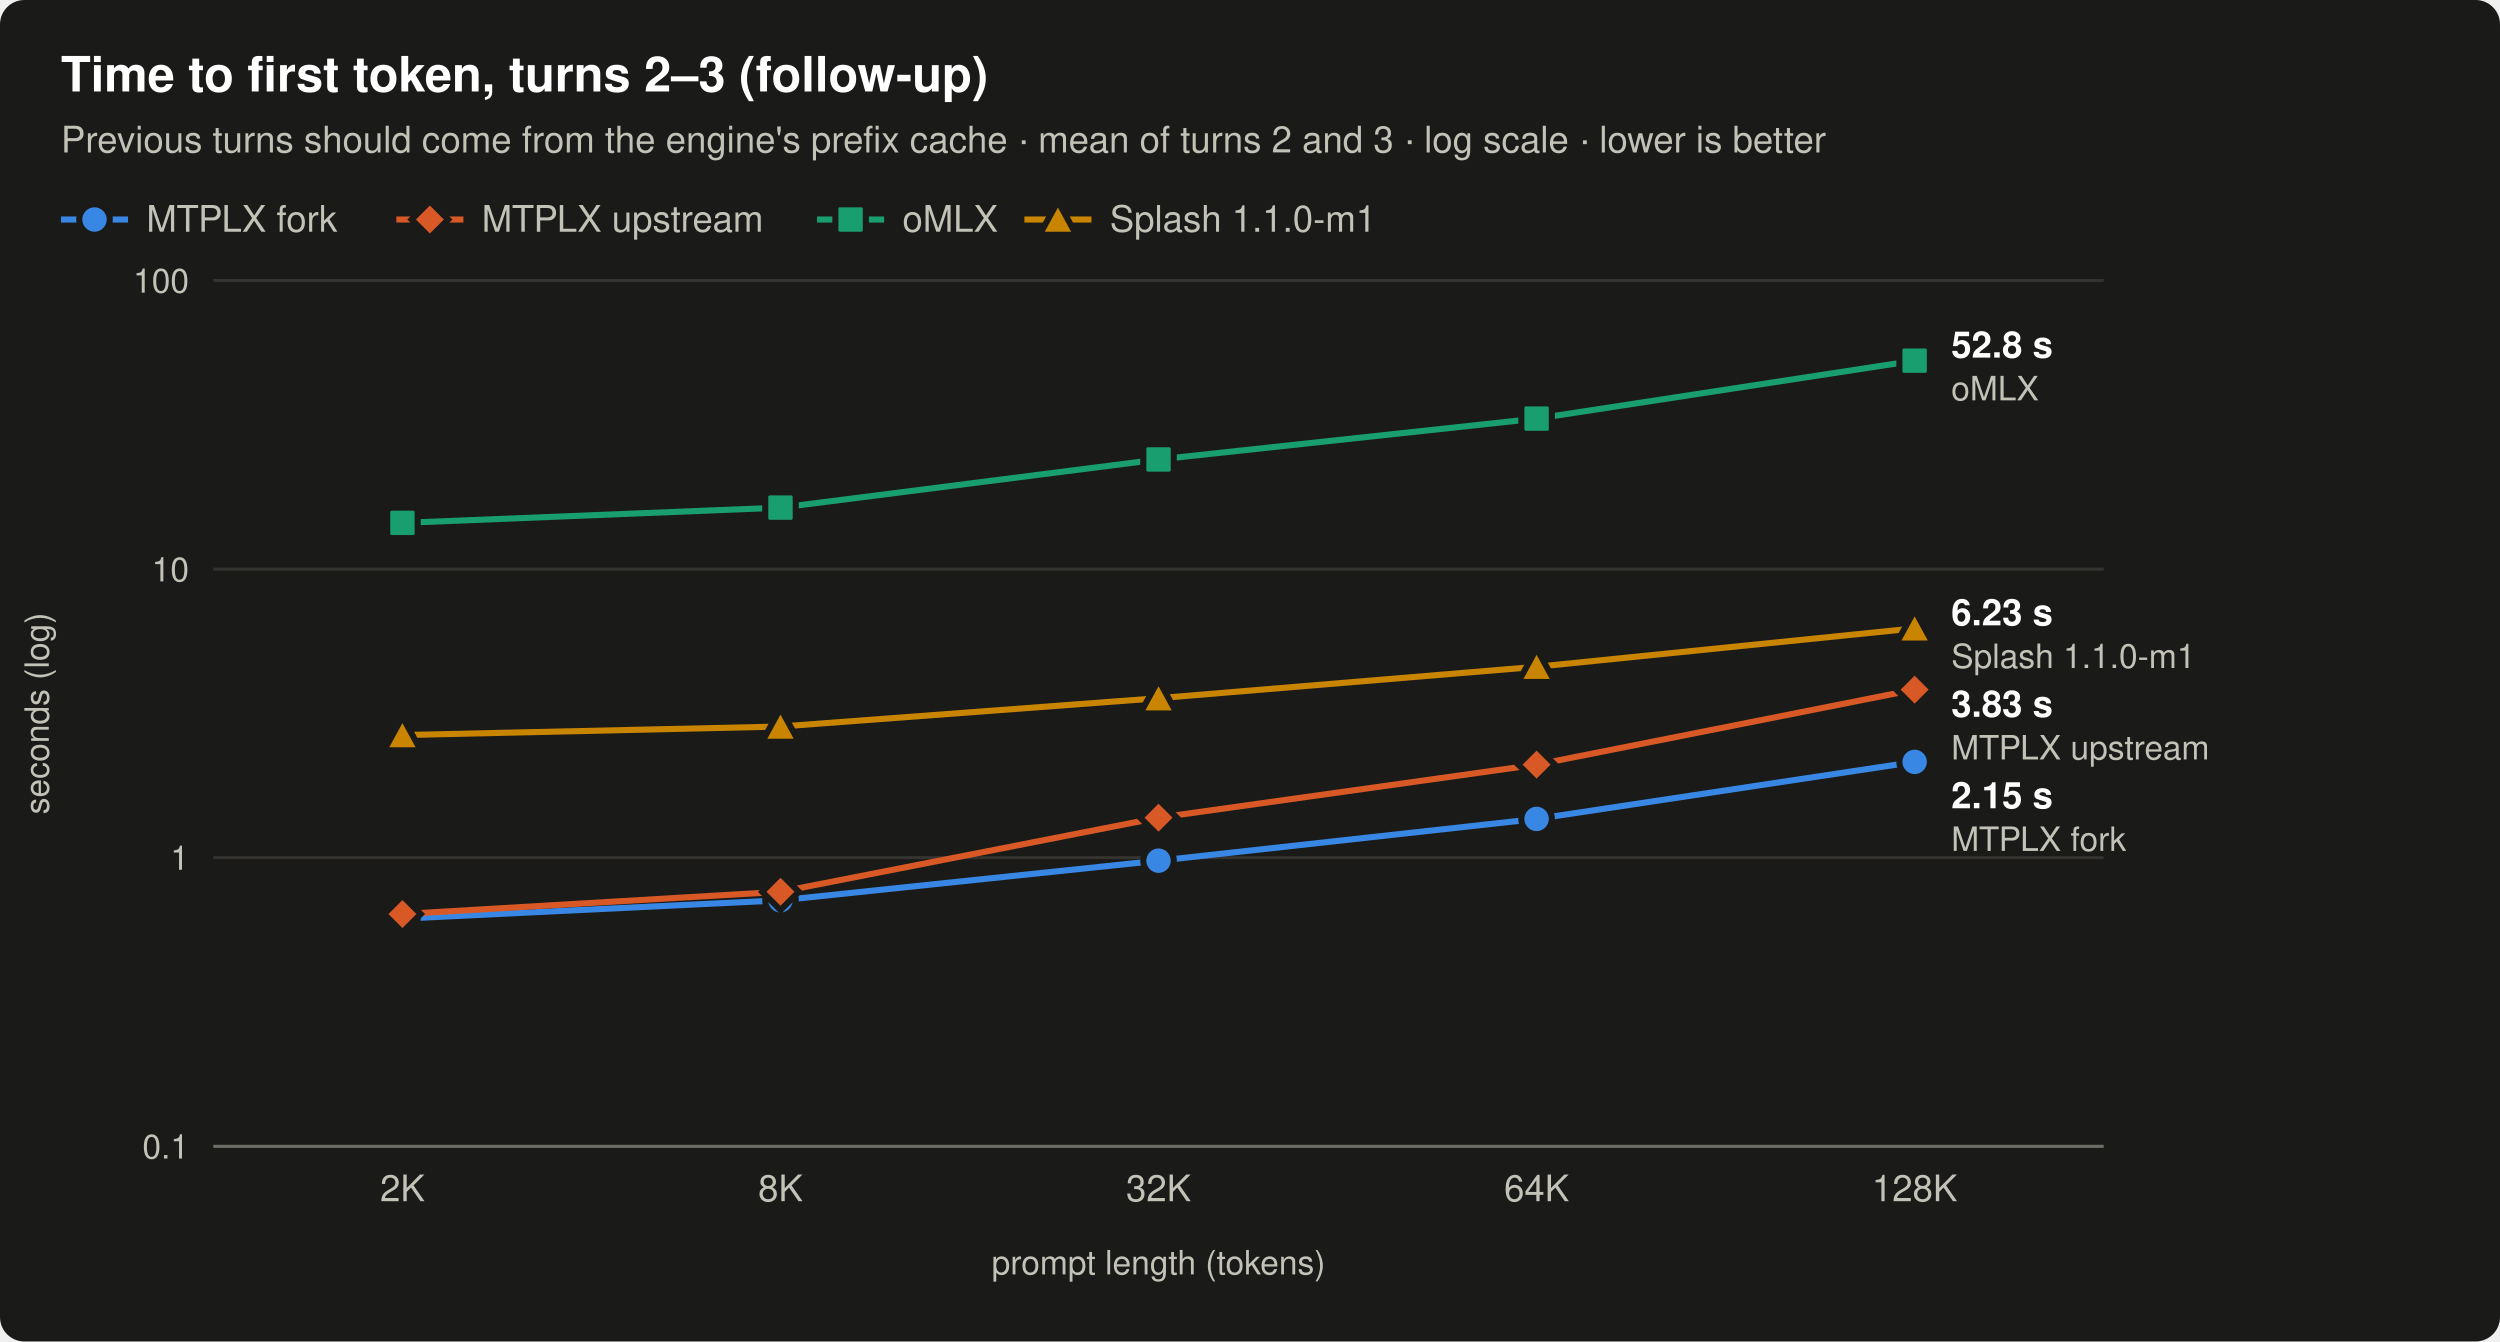
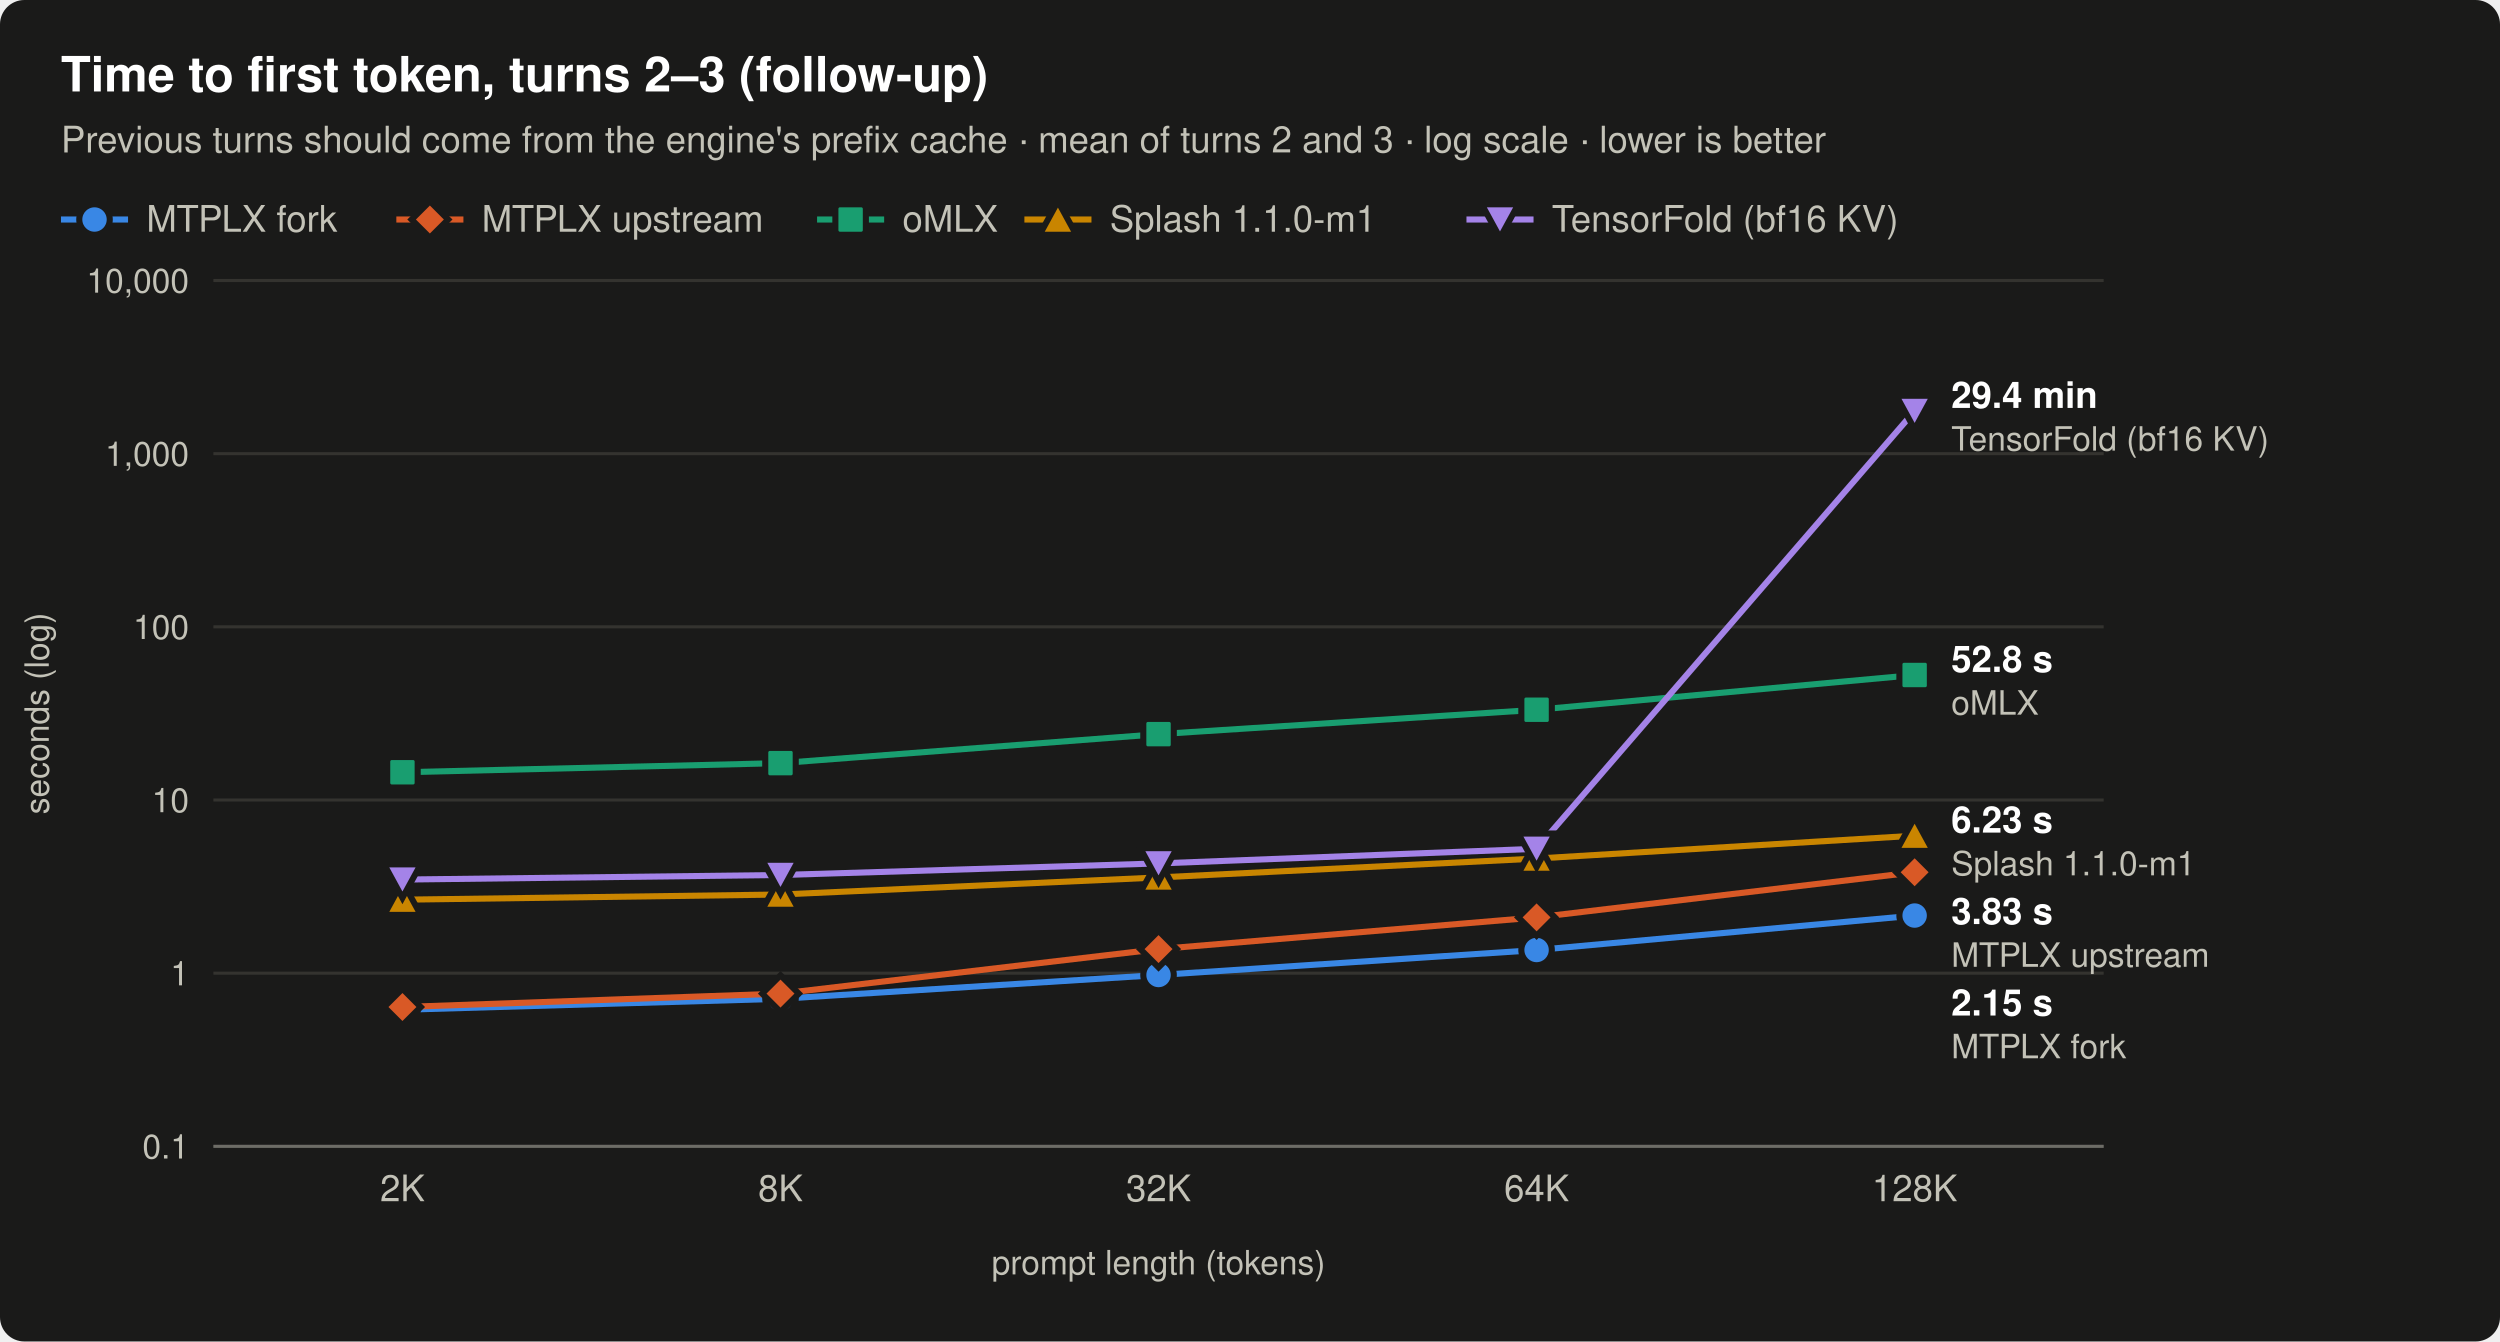
<svg xmlns="http://www.w3.org/2000/svg" viewBox="0 0 820 440" width="820" height="440" role="img" aria-label="Time to first token, turns 2–3 (follow-up)" font-family="-apple-system,BlinkMacSystemFont,Segoe UI,Helvetica,Arial,sans-serif">
  <rect width="820" height="440" rx="8" fill="#1a1a19" />
  <text x="20" y="30" fill="#ffffff" font-size="16" font-weight="600">Time to first token, turns 2–3 (follow-up)</text>
  <text x="20" y="50" fill="#c3c2b7" font-size="12">Previous turns should come from the engine's prefix cache · mean of turns 2 and 3 · log scale · lower is better</text>
  <line x1="20" x2="42" y1="72" y2="72" stroke="#3987e5" stroke-width="2" />
  <circle cx="31" cy="72" r="5" fill="#3987e5" stroke="#1a1a19" stroke-width="2" />
  <text x="48" y="76" fill="#c3c2b7" font-size="12">MTPLX fork</text>
  <line x1="130" x2="152" y1="72" y2="72" stroke="#d95926" stroke-width="2" />
  <path d="M141 66L147 72L141 78L135 72Z" fill="#d95926" stroke="#1a1a19" stroke-width="2" />
  <text x="158" y="76" fill="#c3c2b7" font-size="12">MTPLX upstream</text>
  <line x1="268" x2="290" y1="72" y2="72" stroke="#199e70" stroke-width="2" />
  <rect x="274" y="67" width="10" height="10" rx="1.5" fill="#199e70" stroke="#1a1a19" stroke-width="2" />
  <text x="296" y="76" fill="#c3c2b7" font-size="12">oMLX</text>
  <line x1="336" x2="358" y1="72" y2="72" stroke="#c98500" stroke-width="2" />
  <path d="M347 66L353 77L341 77Z" fill="#c98500" stroke="#1a1a19" stroke-width="2" />
  <text x="364" y="76" fill="#c3c2b7" font-size="12">Splash 1.1.0-m1</text>
+   <line x1="481" x2="503" y1="72" y2="72" stroke="#a483e8" stroke-width="2" />
+   <path d="M492 78L498 67L486 67Z" fill="#a483e8" stroke="#1a1a19" stroke-width="2" />
+   <text x="509" y="76" fill="#c3c2b7" font-size="12">TensorFold (bf16 KV)</text>
  <line x1="70" x2="690" y1="376.0" y2="376.0" stroke="#34332f" />
  <text x="62" y="380.0" fill="#c3c2b7" font-size="11" text-anchor="end">0.1</text>
-   <line x1="70" x2="690" y1="281.3" y2="281.3" stroke="#34332f" />
-   <text x="62" y="285.3" fill="#c3c2b7" font-size="11" text-anchor="end">1</text>
-   <line x1="70" x2="690" y1="186.7" y2="186.7" stroke="#34332f" />
-   <text x="62" y="190.7" fill="#c3c2b7" font-size="11" text-anchor="end">10</text>
+   <line x1="70" x2="690" y1="319.2" y2="319.2" stroke="#34332f" />
+   <text x="62" y="323.2" fill="#c3c2b7" font-size="11" text-anchor="end">1</text>
+   <line x1="70" x2="690" y1="262.4" y2="262.4" stroke="#34332f" />
+   <text x="62" y="266.4" fill="#c3c2b7" font-size="11" text-anchor="end">10</text>
+   <line x1="70" x2="690" y1="205.6" y2="205.6" stroke="#34332f" />
+   <text x="62" y="209.6" fill="#c3c2b7" font-size="11" text-anchor="end">100</text>
+   <line x1="70" x2="690" y1="148.8" y2="148.8" stroke="#34332f" />
+   <text x="62" y="152.8" fill="#c3c2b7" font-size="11" text-anchor="end">1,000</text>
  <line x1="70" x2="690" y1="92.0" y2="92.0" stroke="#34332f" />
-   <text x="62" y="96.0" fill="#c3c2b7" font-size="11" text-anchor="end">100</text>
+   <text x="62" y="96.0" fill="#c3c2b7" font-size="11" text-anchor="end">10,000</text>
  <line x1="70" x2="690" y1="376" y2="376" stroke="#6d6c66" />
  <text x="132.0" y="394" fill="#c3c2b7" font-size="12" text-anchor="middle">2K</text>
  <text x="256.0" y="394" fill="#c3c2b7" font-size="12" text-anchor="middle">8K</text>
  <text x="380.0" y="394" fill="#c3c2b7" font-size="12" text-anchor="middle">32K</text>
  <text x="504.0" y="394" fill="#c3c2b7" font-size="12" text-anchor="middle">64K</text>
  <text x="628.0" y="394" fill="#c3c2b7" font-size="12" text-anchor="middle">128K</text>
  <text x="380.0" y="418" fill="#c3c2b7" font-size="11" text-anchor="middle">prompt length (tokens)</text>
  <text x="16" y="234.0" fill="#c3c2b7" font-size="11" text-anchor="middle" transform="rotate(-90 16 234.0)">seconds (log)</text>
-   <polyline points="132.0,301.3 256.0,295.3 380.0,282.3 504.0,268.6 628.0,249.9" fill="none" stroke="#3987e5" stroke-width="2" stroke-linejoin="round" />
-   <circle cx="132.0" cy="301.3" r="5" fill="#3987e5" stroke="#1a1a19" stroke-width="2" />
-   <circle cx="256.0" cy="295.3" r="5" fill="#3987e5" stroke="#1a1a19" stroke-width="2" />
-   <circle cx="380.0" cy="282.3" r="5" fill="#3987e5" stroke="#1a1a19" stroke-width="2" />
-   <circle cx="504.0" cy="268.6" r="5" fill="#3987e5" stroke="#1a1a19" stroke-width="2" />
-   <circle cx="628.0" cy="249.9" r="5" fill="#3987e5" stroke="#1a1a19" stroke-width="2" />
-   <polyline points="132.0,299.8 256.0,292.5 380.0,268.2 504.0,250.8 628.0,226.2" fill="none" stroke="#d95926" stroke-width="2" stroke-linejoin="round" />
-   <path d="M132.0 293.8L138.0 299.8L132.0 305.8L126.0 299.8Z" fill="#d95926" stroke="#1a1a19" stroke-width="2" />
-   <path d="M256.0 286.5L262.0 292.5L256.0 298.5L250.0 292.5Z" fill="#d95926" stroke="#1a1a19" stroke-width="2" />
-   <path d="M380.0 262.2L386.0 268.2L380.0 274.2L374.0 268.2Z" fill="#d95926" stroke="#1a1a19" stroke-width="2" />
-   <path d="M504.0 244.8L510.0 250.8L504.0 256.8L498.0 250.8Z" fill="#d95926" stroke="#1a1a19" stroke-width="2" />
-   <path d="M628.0 220.2L634.0 226.2L628.0 232.2L622.0 226.2Z" fill="#d95926" stroke="#1a1a19" stroke-width="2" />
-   <polyline points="132.0,171.5 256.0,166.5 380.0,150.7 504.0,137.3 628.0,118.3" fill="none" stroke="#199e70" stroke-width="2" stroke-linejoin="round" />
-   <rect x="127.0" y="166.5" width="10" height="10" rx="1.5" fill="#199e70" stroke="#1a1a19" stroke-width="2" />
-   <rect x="251.0" y="161.5" width="10" height="10" rx="1.5" fill="#199e70" stroke="#1a1a19" stroke-width="2" />
-   <rect x="375.0" y="145.7" width="10" height="10" rx="1.5" fill="#199e70" stroke="#1a1a19" stroke-width="2" />
-   <rect x="499.0" y="132.3" width="10" height="10" rx="1.5" fill="#199e70" stroke="#1a1a19" stroke-width="2" />
-   <rect x="623.0" y="113.3" width="10" height="10" rx="1.5" fill="#199e70" stroke="#1a1a19" stroke-width="2" />
-   <polyline points="132.0,241.1 256.0,238.3 380.0,229.0 504.0,218.7 628.0,206.1" fill="none" stroke="#c98500" stroke-width="2" stroke-linejoin="round" />
-   <path d="M132.0 235.1L138.0 246.1L126.0 246.1Z" fill="#c98500" stroke="#1a1a19" stroke-width="2" />
-   <path d="M256.0 232.3L262.0 243.3L250.0 243.3Z" fill="#c98500" stroke="#1a1a19" stroke-width="2" />
-   <path d="M380.0 223.0L386.0 234.0L374.0 234.0Z" fill="#c98500" stroke="#1a1a19" stroke-width="2" />
-   <path d="M504.0 212.7L510.0 223.7L498.0 223.7Z" fill="#c98500" stroke="#1a1a19" stroke-width="2" />
-   <path d="M628.0 200.1L634.0 211.1L622.0 211.1Z" fill="#c98500" stroke="#1a1a19" stroke-width="2" />
-   <text x="640.0" y="117.3" fill="#ffffff" font-size="12" font-weight="600">52.8 s</text>
-   <text x="640.0" y="131.3" fill="#c3c2b7" font-size="11">oMLX</text>
-   <text x="640.0" y="205.1" fill="#ffffff" font-size="12" font-weight="600">6.23 s</text>
-   <text x="640.0" y="219.1" fill="#c3c2b7" font-size="11">Splash 1.1.0-m1</text>
-   <text x="640.0" y="235.1" fill="#ffffff" font-size="12" font-weight="600">3.83 s</text>
-   <text x="640.0" y="249.1" fill="#c3c2b7" font-size="11">MTPLX upstream</text>
-   <text x="640.0" y="265.1" fill="#ffffff" font-size="12" font-weight="600">2.15 s</text>
-   <text x="640.0" y="279.1" fill="#c3c2b7" font-size="11">MTPLX fork</text>
+   <polyline points="132.0,331.2 256.0,327.6 380.0,319.8 504.0,311.6 628.0,300.3" fill="none" stroke="#3987e5" stroke-width="2" stroke-linejoin="round" />
+   <circle cx="132.0" cy="331.2" r="5" fill="#3987e5" stroke="#1a1a19" stroke-width="2" />
+   <circle cx="256.0" cy="327.6" r="5" fill="#3987e5" stroke="#1a1a19" stroke-width="2" />
+   <circle cx="380.0" cy="319.8" r="5" fill="#3987e5" stroke="#1a1a19" stroke-width="2" />
+   <circle cx="504.0" cy="311.6" r="5" fill="#3987e5" stroke="#1a1a19" stroke-width="2" />
+   <circle cx="628.0" cy="300.3" r="5" fill="#3987e5" stroke="#1a1a19" stroke-width="2" />
+   <polyline points="132.0,330.3 256.0,325.9 380.0,311.3 504.0,300.9 628.0,286.1" fill="none" stroke="#d95926" stroke-width="2" stroke-linejoin="round" />
+   <path d="M132.0 324.3L138.0 330.3L132.0 336.3L126.0 330.3Z" fill="#d95926" stroke="#1a1a19" stroke-width="2" />
+   <path d="M256.0 319.9L262.0 325.9L256.0 331.9L250.0 325.9Z" fill="#d95926" stroke="#1a1a19" stroke-width="2" />
+   <path d="M380.0 305.3L386.0 311.3L380.0 317.3L374.0 311.3Z" fill="#d95926" stroke="#1a1a19" stroke-width="2" />
+   <path d="M504.0 294.9L510.0 300.9L504.0 306.9L498.0 300.9Z" fill="#d95926" stroke="#1a1a19" stroke-width="2" />
+   <path d="M628.0 280.1L634.0 286.1L628.0 292.1L622.0 286.1Z" fill="#d95926" stroke="#1a1a19" stroke-width="2" />
+   <polyline points="132.0,253.3 256.0,250.3 380.0,240.8 504.0,232.8 628.0,221.4" fill="none" stroke="#199e70" stroke-width="2" stroke-linejoin="round" />
+   <rect x="127.0" y="248.3" width="10" height="10" rx="1.5" fill="#199e70" stroke="#1a1a19" stroke-width="2" />
+   <rect x="251.0" y="245.3" width="10" height="10" rx="1.5" fill="#199e70" stroke="#1a1a19" stroke-width="2" />
+   <rect x="375.0" y="235.8" width="10" height="10" rx="1.5" fill="#199e70" stroke="#1a1a19" stroke-width="2" />
+   <rect x="499.0" y="227.8" width="10" height="10" rx="1.5" fill="#199e70" stroke="#1a1a19" stroke-width="2" />
+   <rect x="623.0" y="216.4" width="10" height="10" rx="1.5" fill="#199e70" stroke="#1a1a19" stroke-width="2" />
+   <polyline points="132.0,295.1 256.0,293.4 380.0,287.8 504.0,281.6 628.0,274.1" fill="none" stroke="#c98500" stroke-width="2" stroke-linejoin="round" />
+   <path d="M132.0 289.1L138.0 300.1L126.0 300.1Z" fill="#c98500" stroke="#1a1a19" stroke-width="2" />
+   <path d="M256.0 287.4L262.0 298.4L250.0 298.4Z" fill="#c98500" stroke="#1a1a19" stroke-width="2" />
+   <path d="M380.0 281.8L386.0 292.8L374.0 292.8Z" fill="#c98500" stroke="#1a1a19" stroke-width="2" />
+   <path d="M504.0 275.6L510.0 286.6L498.0 286.6Z" fill="#c98500" stroke="#1a1a19" stroke-width="2" />
+   <path d="M628.0 268.1L634.0 279.1L622.0 279.1Z" fill="#c98500" stroke="#1a1a19" stroke-width="2" />
+   <polyline points="132.0,288.5 256.0,287.0 380.0,283.2 504.0,278.4 628.0,134.8" fill="none" stroke="#a483e8" stroke-width="2" stroke-linejoin="round" />
+   <path d="M132.0 294.5L138.0 283.5L126.0 283.5Z" fill="#a483e8" stroke="#1a1a19" stroke-width="2" />
+   <path d="M256.0 293.0L262.0 282.0L250.0 282.0Z" fill="#a483e8" stroke="#1a1a19" stroke-width="2" />
+   <path d="M380.0 289.2L386.0 278.2L374.0 278.2Z" fill="#a483e8" stroke="#1a1a19" stroke-width="2" />
+   <path d="M504.0 284.4L510.0 273.4L498.0 273.4Z" fill="#a483e8" stroke="#1a1a19" stroke-width="2" />
+   <path d="M628.0 140.8L634.0 129.8L622.0 129.8Z" fill="#a483e8" stroke="#1a1a19" stroke-width="2" />
+   <text x="640.0" y="133.8" fill="#ffffff" font-size="12" font-weight="600">29.4 min</text>
+   <text x="640.0" y="147.8" fill="#c3c2b7" font-size="11">TensorFold (bf16 KV)</text>
+   <text x="640.0" y="220.4" fill="#ffffff" font-size="12" font-weight="600">52.8 s</text>
+   <text x="640.0" y="234.4" fill="#c3c2b7" font-size="11">oMLX</text>
+   <text x="640.0" y="273.1" fill="#ffffff" font-size="12" font-weight="600">6.23 s</text>
+   <text x="640.0" y="287.1" fill="#c3c2b7" font-size="11">Splash 1.1.0-m1</text>
+   <text x="640.0" y="303.1" fill="#ffffff" font-size="12" font-weight="600">3.83 s</text>
+   <text x="640.0" y="317.1" fill="#c3c2b7" font-size="11">MTPLX upstream</text>
+   <text x="640.0" y="333.1" fill="#ffffff" font-size="12" font-weight="600">2.15 s</text>
+   <text x="640.0" y="347.1" fill="#c3c2b7" font-size="11">MTPLX fork</text>
</svg>
